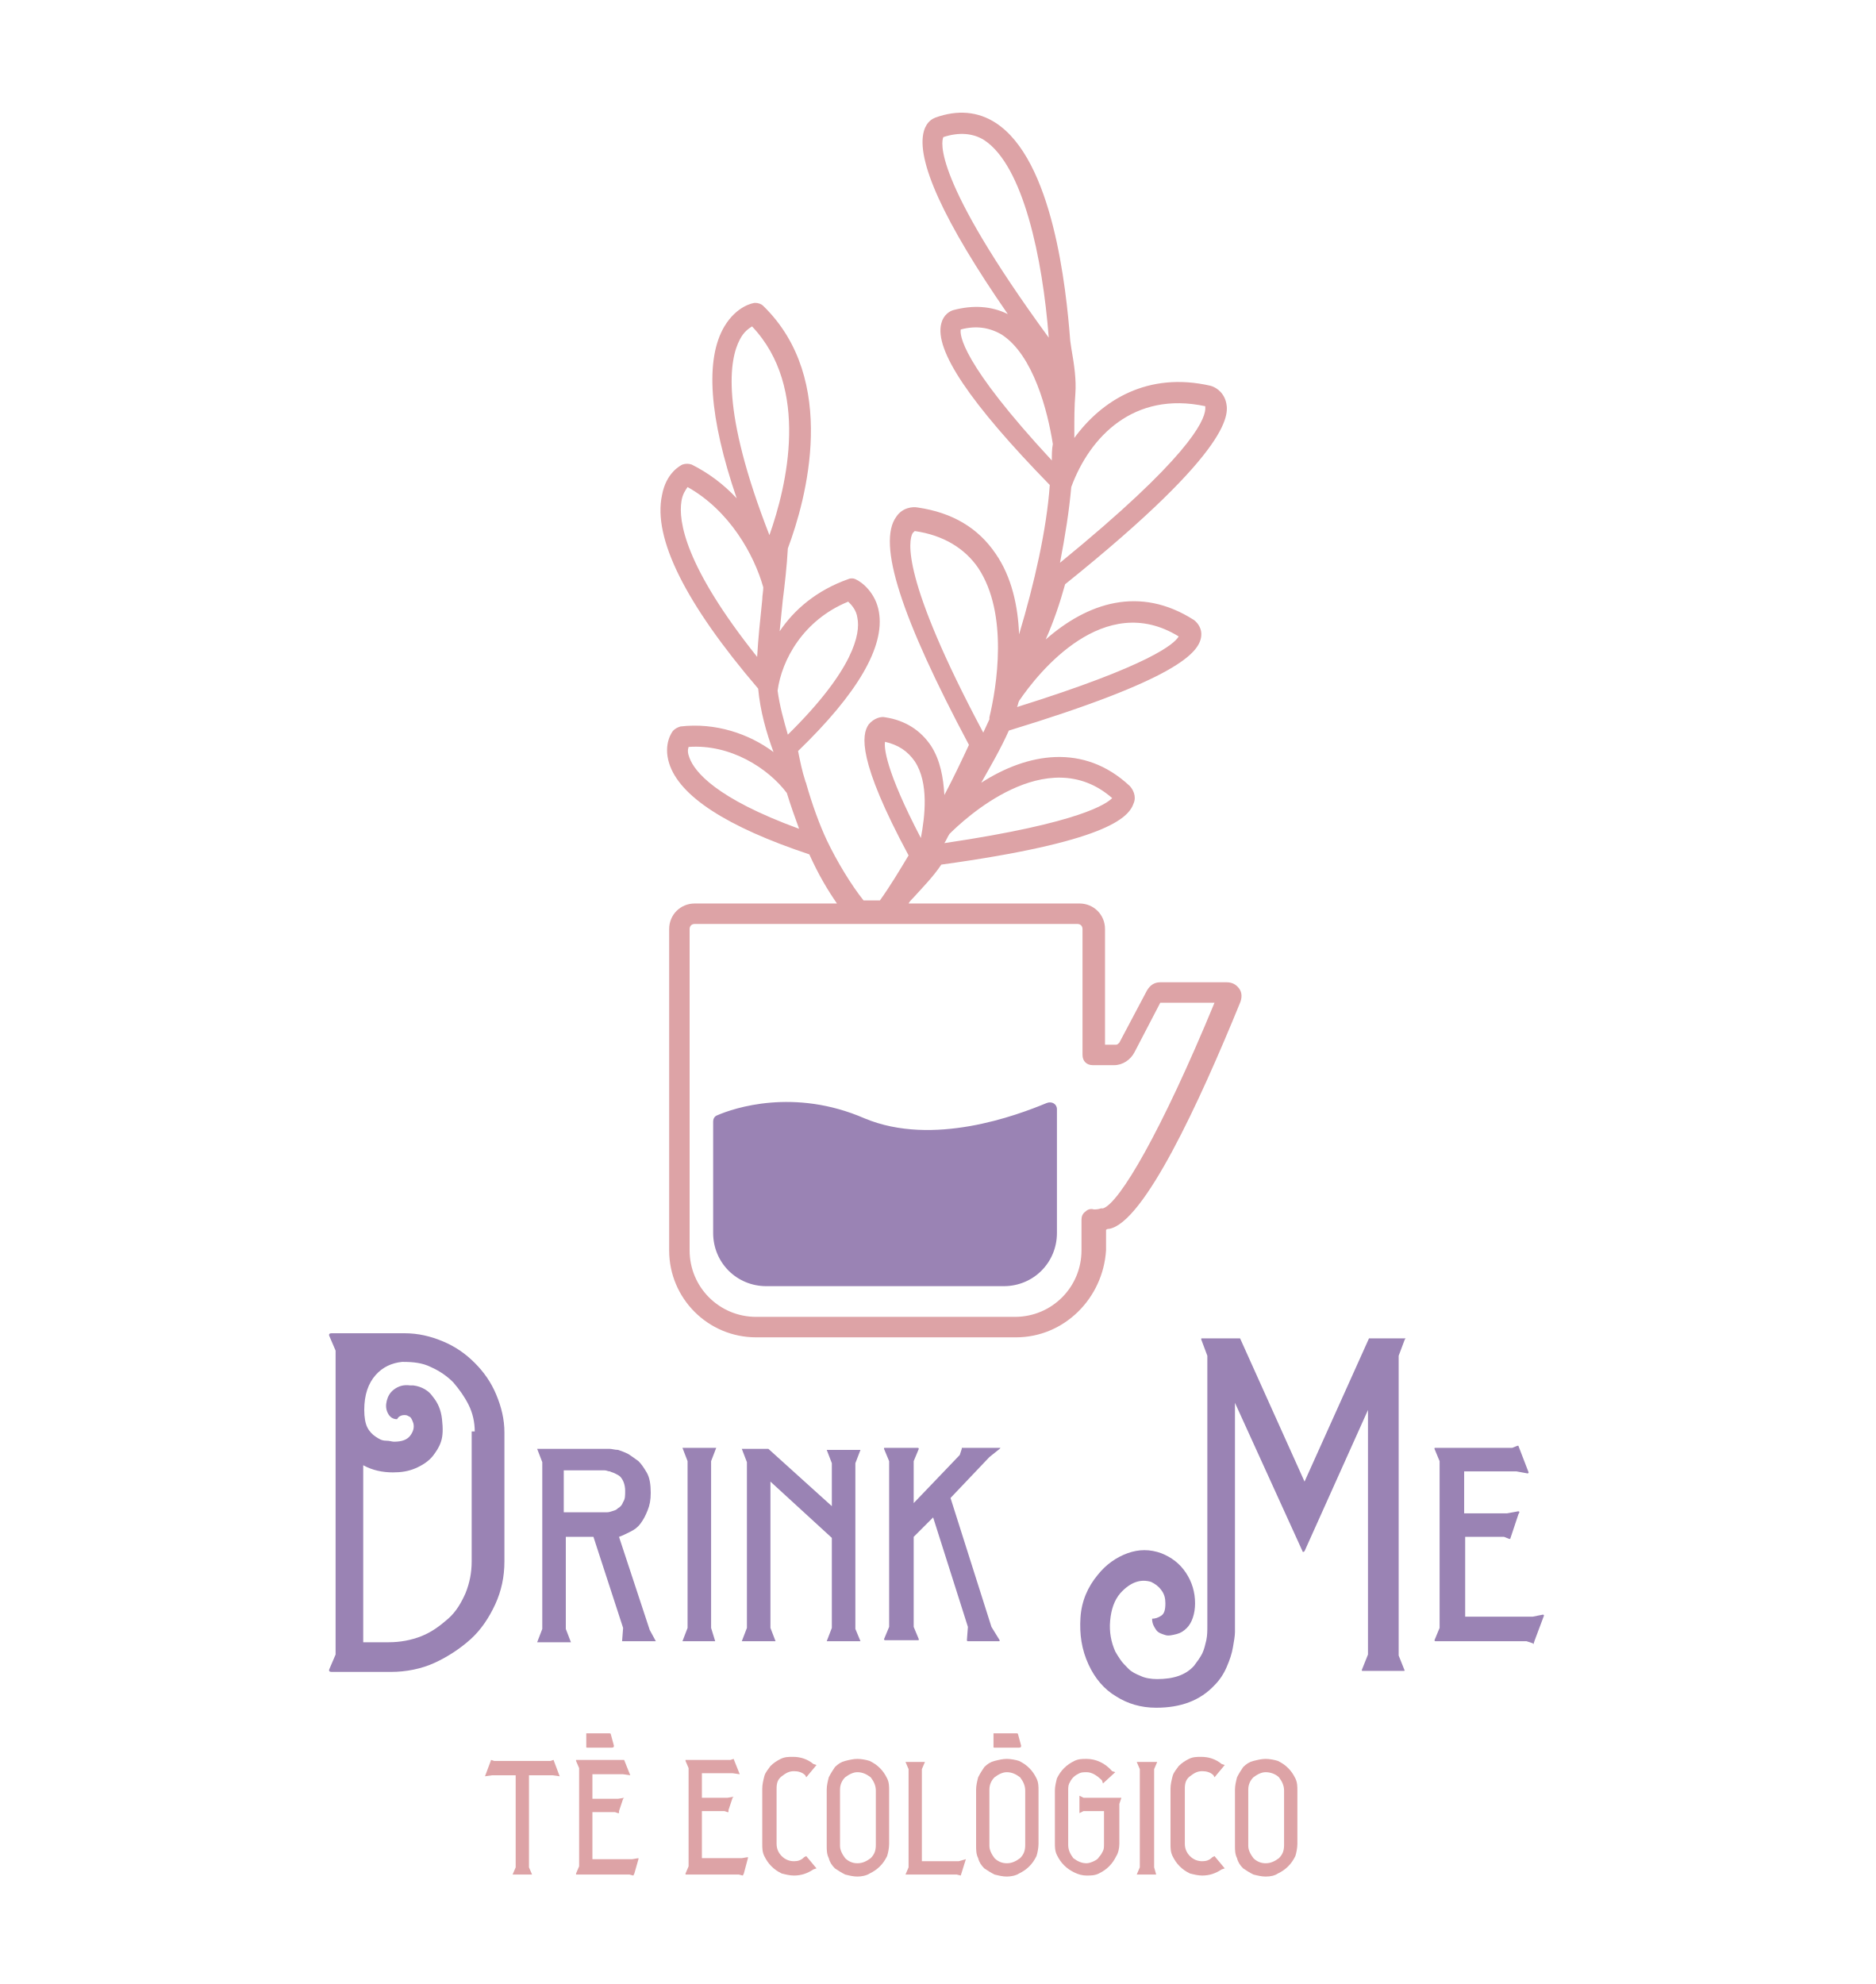
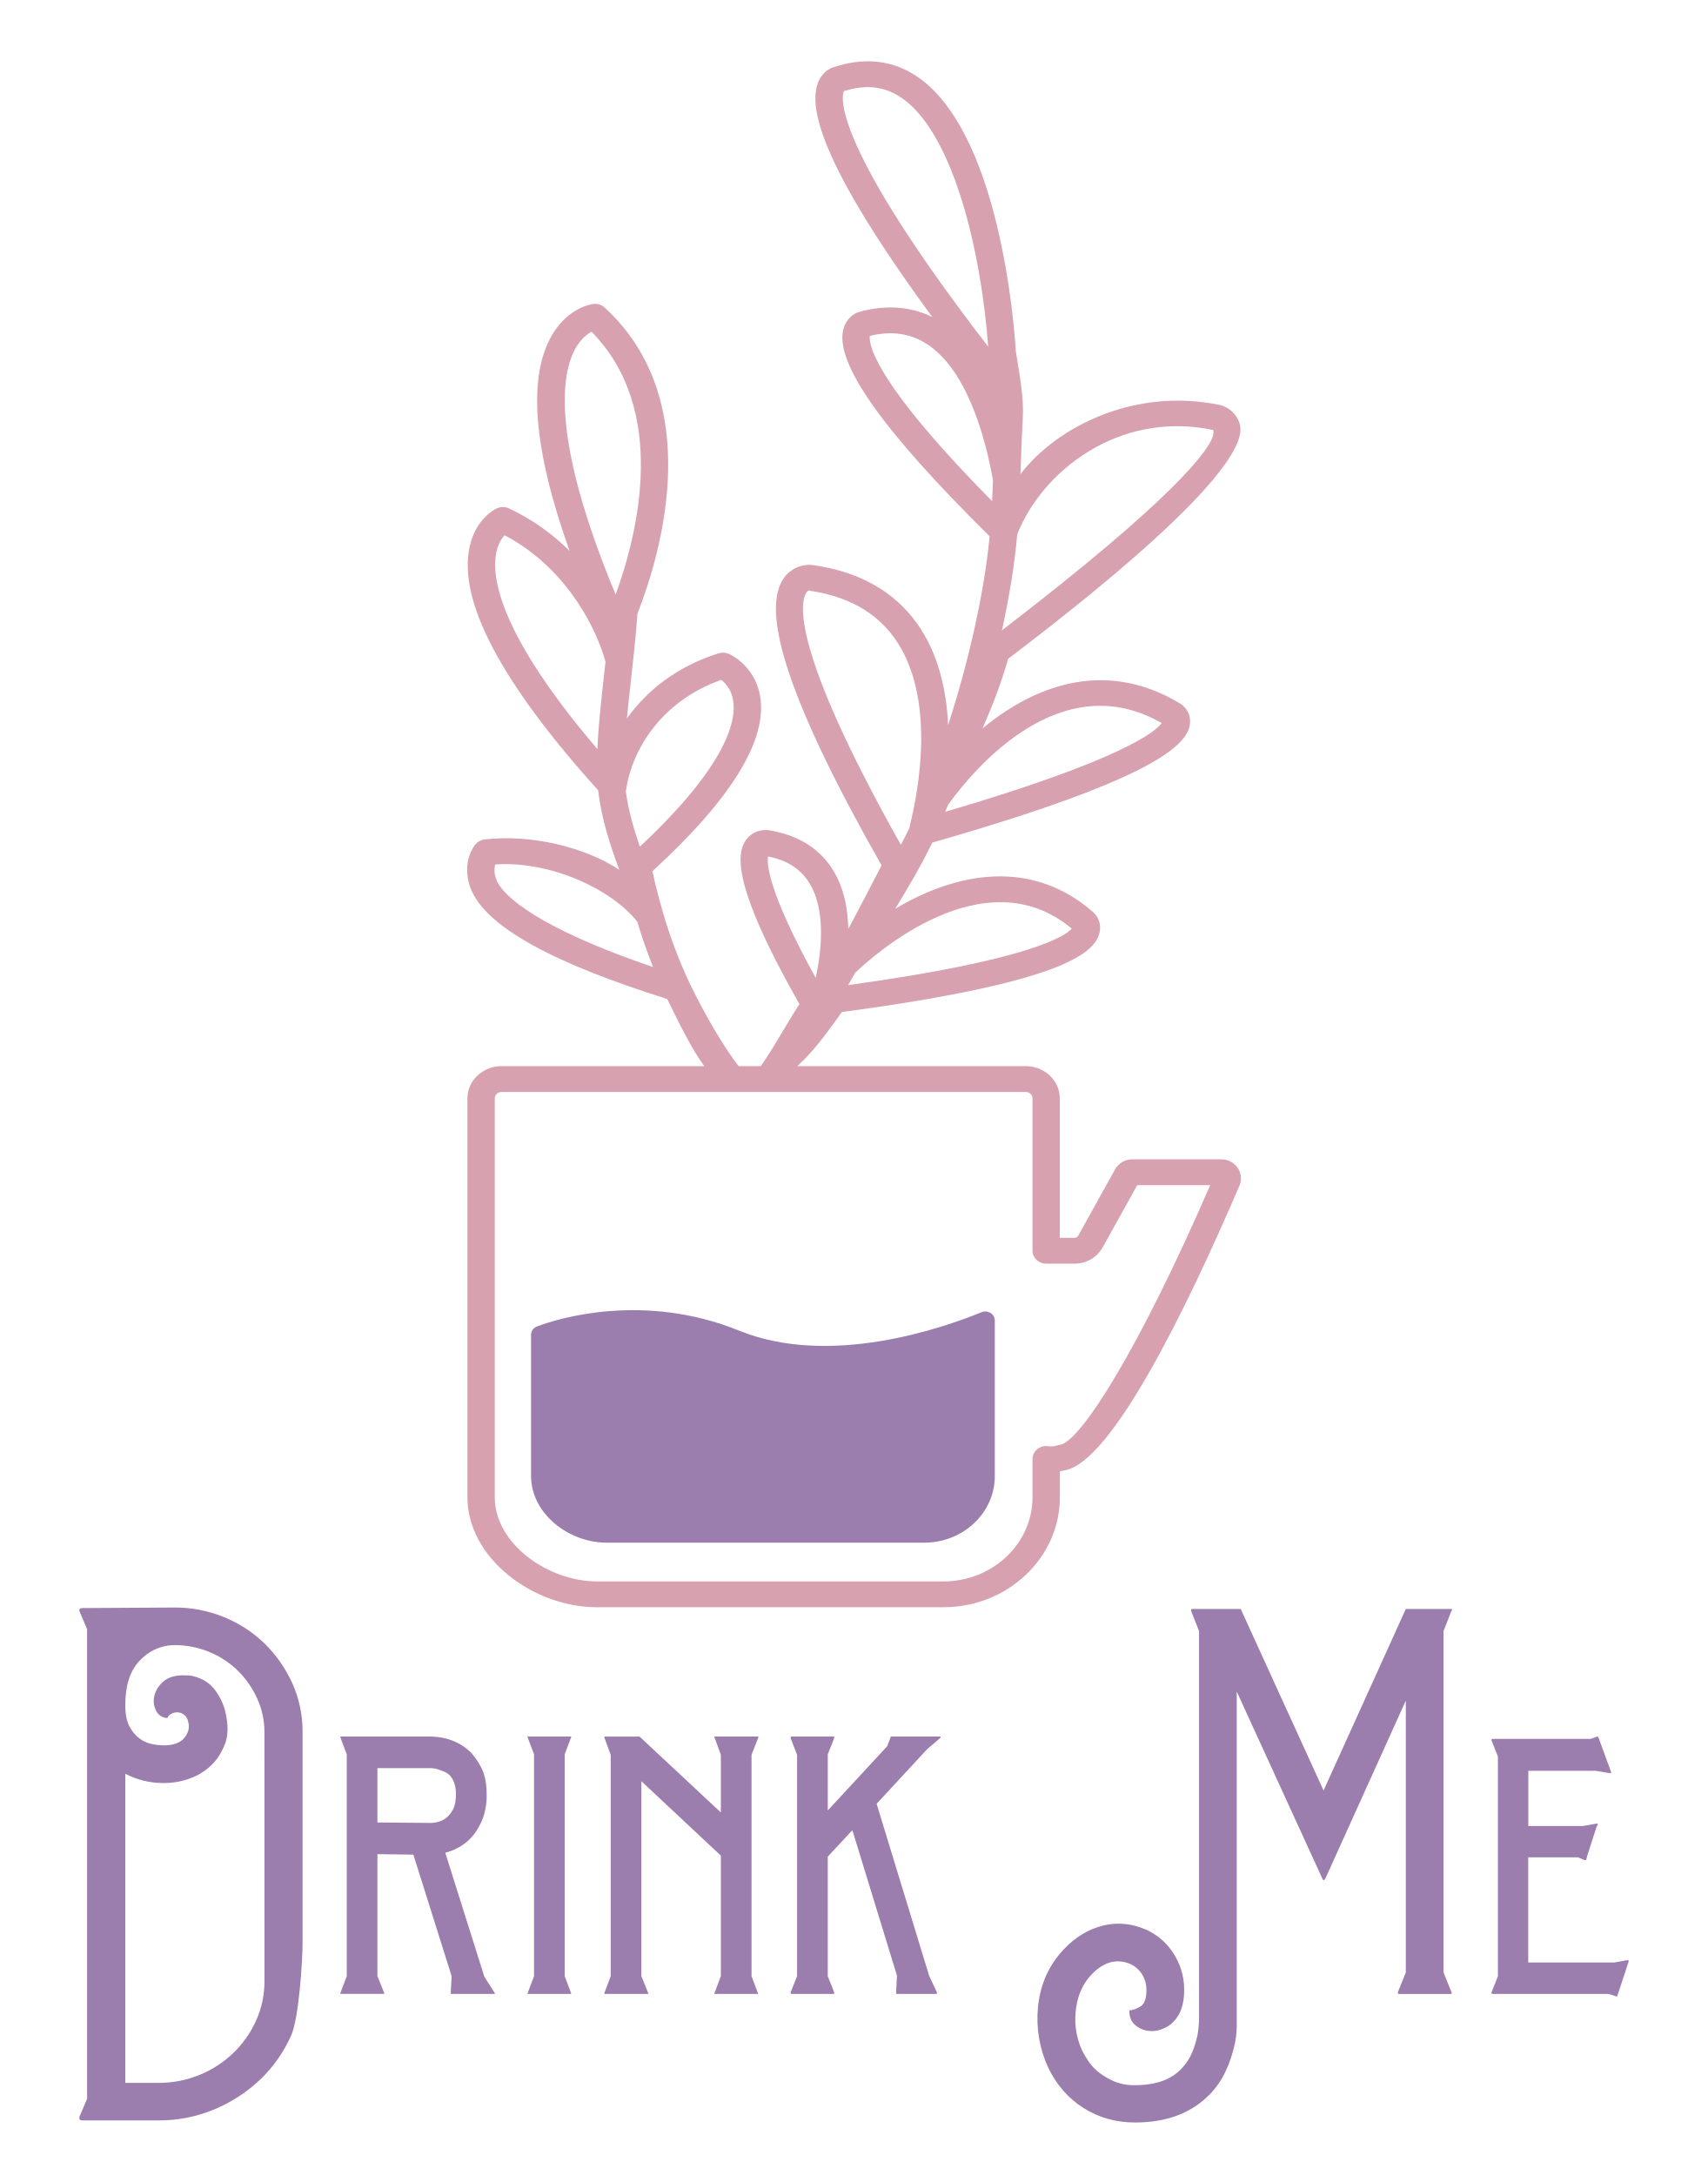
- <svg xmlns="http://www.w3.org/2000/svg" version="1.1" id="Capa_1" x="0px" y="0px" height="auto" width="100px" viewBox="0 0 183.3 193.9" style="enable-background:new 0 0 183.3 193.9;" xml:space="preserve">
-   <style type="text/css">
- 	.st0{fill:#DDA3A6;}
- 	.st1{fill:#9A83B4;}
- </style>
-   <g>
-     <g>
-       <g>
-         <path class="st0" d="M99.3,130.7H73.9c-4.7,0-8.5-3.8-8.5-8.5V90.8c0-1.4,1.1-2.5,2.5-2.5h13.9c-0.9-1.3-1.8-2.8-2.7-4.8     c-8.1-2.7-12.7-5.7-13.7-8.9c-0.6-1.9,0.3-3.1,0.4-3.2c0.2-0.2,0.4-0.3,0.7-0.4c3.4-0.4,6.7,0.7,9.1,2.5c-0.7-1.9-1.3-4-1.5-6.2     c-7.1-8.3-10.3-14.7-9.4-18.9c0.4-2.2,1.8-2.9,2-3c0.3-0.1,0.6-0.1,0.9,0c1.6,0.8,3.1,1.9,4.4,3.3c-2.7-7.9-3.1-13.6-1.2-16.8     c1.2-2,2.8-2.3,3-2.3c0.3,0,0.6,0.1,0.8,0.3c7.4,7.2,4.2,18.9,2.4,23.7c-0.1,1.8-0.3,3.5-0.5,5.1c-0.1,1-0.2,2-0.3,3     c1.4-2.1,3.6-4,6.7-5.1c0.2-0.1,0.5-0.1,0.7,0c0.7,0.3,2,1.4,2.3,3.2c0.6,3.4-2.1,8-7.9,13.6c0.2,1,0.4,2,0.7,2.9     c0,0.1,0.1,0.2,0.1,0.3c0.6,2.1,1.3,4,2,5.5c1,2.1,2.4,4.4,3.6,5.9h1.6c1-1.4,1.9-2.9,2.8-4.4c-5-9.3-4.6-11.8-3.9-12.8     c0.5-0.6,1.2-0.8,1.6-0.7c2,0.3,3.5,1.3,4.5,2.8c0.9,1.4,1.2,3.1,1.3,4.8c0.9-1.7,1.7-3.4,2.4-4.9c-6.6-12.4-9-19.7-7.1-22.3     c0.6-0.9,1.6-1,2.1-0.9c3.4,0.5,5.9,2,7.6,4.5c1.6,2.3,2.2,5.2,2.3,7.9c1.5-5,2.7-10.3,3-14.6C94.8,39.4,91.3,34.2,92,31.6     c0.2-0.8,0.8-1.2,1.2-1.3c1.9-0.5,3.7-0.4,5.3,0.4c-6.3-9.1-9-15.1-8.2-17.9c0.3-1,0.9-1.2,1.1-1.3c2.2-0.8,4.2-0.6,5.9,0.5     c5.6,3.6,6.9,16.1,7.3,21.3l0.1,0.7c0.3,1.7,0.5,3.1,0.4,4.5c-0.1,1.2-0.1,2.4-0.1,3.6c0,0.2,0,0.5,0,0.7     c2.7-3.7,7.2-6.5,13.3-5.1c0.4,0.1,1.2,0.5,1.5,1.5c0.3,1.1,1.1,4.4-15.7,17.9c-0.5,1.8-1.1,3.6-1.9,5.4     c4.1-3.6,9.2-5.3,14.5-1.9c0.4,0.3,0.8,0.9,0.7,1.6c-0.2,1.6-2.4,4.2-18.8,9.2c-0.8,1.8-1.8,3.5-2.7,5.1c4.5-2.9,10-3.9,14.5,0.3     c0.3,0.3,0.7,1,0.4,1.7c-0.5,1.5-2.9,3.8-18.8,6c-0.8,1.2-1.8,2.2-2.7,3.2c-0.2,0.2-0.4,0.4-0.5,0.6h16.7c1.4,0,2.5,1.1,2.5,2.5     v11.3h1.1c0.1,0,0.2-0.1,0.3-0.2l2.7-5.1c0.3-0.5,0.7-0.8,1.3-0.8h6.5c0.5,0,0.9,0.2,1.2,0.6c0.3,0.4,0.3,0.9,0.1,1.4     c-4,9.8-9.4,21.5-12.8,22.1c0,0,0,0,0,0c-0.1,0-0.2,0-0.3,0.1v2C107.8,126.9,104,130.7,99.3,130.7z M67.9,90.3     c-0.3,0-0.5,0.2-0.5,0.5v31.4c0,3.6,2.9,6.5,6.5,6.5h25.3c3.6,0,6.5-2.9,6.5-6.5v-3c0-0.3,0.1-0.6,0.4-0.8     c0.2-0.2,0.5-0.3,0.8-0.2c0.2,0,0.4,0,0.7-0.1c0.1,0,0.2,0,0.2,0c1.6-0.5,5.7-7.5,10.9-20.1h-5.3l-2.5,4.8     c-0.4,0.8-1.2,1.3-2,1.3h-2.1c-0.6,0-1-0.4-1-1V90.8c0-0.3-0.2-0.5-0.5-0.5H67.9z M119.6,98L119.6,98L119.6,98z M92.8,81.5     c-0.2,0.3-0.3,0.6-0.5,0.9c13.5-2,15.9-3.9,16.4-4.4C102.3,72.4,94.1,80.2,92.8,81.5z M86.5,72.5c-0.1,0.5,0,2.7,3.5,9.4     c0.4-2.1,0.8-5.4-0.6-7.5C88.7,73.4,87.8,72.8,86.5,72.5z M67.3,73c-0.1,0.3-0.1,0.6,0.1,1.1c0.5,1.3,2.5,3.9,10.7,6.9     c-0.4-1.1-0.8-2.2-1.2-3.5C75.1,75.1,71.4,72.7,67.3,73z M86.2,72.5C86.2,72.5,86.2,72.5,86.2,72.5     C86.2,72.5,86.2,72.5,86.2,72.5z M76,67.5c0.2,1.5,0.6,2.9,1,4.3c6.5-6.4,7.1-9.9,6.8-11.4c-0.1-0.8-0.6-1.3-0.9-1.6     C78.5,60.6,76.4,64.5,76,67.5z M89.4,51.9c0,0-0.1,0.1-0.2,0.2c-0.4,0.7-1.2,4.3,6.9,19.5c0.2-0.4,0.4-0.9,0.6-1.3     c0-0.1,0-0.1,0-0.2c0.7-2.9,1.9-10.1-1.1-14.6C94.3,53.6,92.2,52.3,89.4,51.9z M99.6,68.5c-0.1,0.2-0.1,0.4-0.2,0.6     c13.1-4.1,15.4-6.2,15.8-6.9C107.9,57.7,101.5,65.7,99.6,68.5z M67.2,47.6c-0.2,0.3-0.5,0.7-0.6,1.4c-0.3,1.9,0.3,6.3,7.4,15.2     c0.1-1.8,0.3-3.7,0.5-5.6c0-0.4,0.1-0.8,0.1-1.2C73.7,54.2,71.3,49.9,67.2,47.6z M104.7,47.6c-0.2,2.3-0.6,4.8-1.1,7.4     c12.5-10.2,14.1-13.8,14.2-15c0-0.2,0-0.3,0-0.3C110.8,38.2,106.5,42.7,104.7,47.6z M73.5,31.9c-0.3,0.2-0.8,0.5-1.2,1.3     c-1,1.9-1.9,6.8,2.9,19.1C76.9,47.5,79.2,37.9,73.5,31.9z M93.9,32.2c-0.1,0.5,0,3.2,8.9,12.8c0-0.5,0-1.1,0.1-1.6     c-0.5-3.2-1.9-8.7-5-10.7C96.7,32,95.4,31.8,93.9,32.2z M92.2,13.4c-0.2,0.4-1.1,4,10.3,19.6c-0.6-7.8-2.5-16.8-6.3-19.3     C95.1,13,93.7,12.9,92.2,13.4z M93.7,32.2C93.7,32.2,93.7,32.2,93.7,32.2C93.7,32.2,93.7,32.2,93.7,32.2z M92.1,13.4     C92.1,13.4,92.1,13.4,92.1,13.4C92.1,13.4,92.1,13.4,92.1,13.4z" />
-       </g>
-     </g>
-     <g>
-       <path class="st1" d="M84.5,109.3c-6.9-3-12.8-1-14.4-0.3c-0.3,0.1-0.4,0.4-0.4,0.6v10.9c0,2.9,2.3,5.2,5.2,5.2h23.2    c2.9,0,5.2-2.3,5.2-5.2v-12.1c0-0.5-0.5-0.8-1-0.6C99.4,109,91.2,112.1,84.5,109.3z" />
-     </g>
-     <g>
-       <path class="st1" d="M39.5,130.3c1.4,0,2.6,0.3,3.8,0.8c1.2,0.5,2.2,1.2,3.1,2.1c0.9,0.9,1.6,1.9,2.1,3.1c0.5,1.2,0.8,2.4,0.8,3.7    v12.6c0,1.5-0.3,2.9-0.9,4.2c-0.6,1.3-1.4,2.5-2.4,3.4s-2.2,1.7-3.5,2.3c-1.3,0.6-2.8,0.9-4.3,0.9h-5.8c-0.2,0-0.3-0.1-0.2-0.3    l0.6-1.4v-29.7l-0.6-1.4c-0.1-0.2,0-0.3,0.2-0.3L39.5,130.3z M46.4,139.9c0-0.9-0.2-1.8-0.6-2.6c-0.4-0.8-0.9-1.5-1.5-2.2    c-0.6-0.6-1.3-1.1-2.2-1.5c-0.8-0.4-1.7-0.5-2.7-0.5h-0.1c-1,0.1-1.9,0.5-2.6,1.3c-0.7,0.8-1.1,1.9-1.1,3.4c0,0.7,0.1,1.3,0.3,1.7    c0.2,0.4,0.5,0.7,0.8,0.9s0.6,0.4,1,0.4s0.6,0.1,0.8,0.1c0.8,0,1.3-0.2,1.6-0.6s0.4-0.8,0.3-1.2c-0.1-0.3-0.2-0.5-0.3-0.6    c-0.2-0.1-0.3-0.2-0.5-0.2s-0.3,0-0.5,0.1s-0.2,0.2-0.3,0.3c-0.4,0-0.7-0.2-0.9-0.6c-0.2-0.4-0.2-0.8-0.1-1.2    c0.1-0.4,0.3-0.8,0.7-1.1c0.4-0.3,0.9-0.5,1.6-0.4h0.3c0.8,0.1,1.5,0.5,1.9,1.1c0.5,0.6,0.8,1.3,0.9,2.2s0.1,1.6-0.1,2.2    c-0.2,0.6-0.5,1-0.8,1.4c-0.4,0.5-1,0.9-1.7,1.2c-0.7,0.3-1.4,0.4-2.2,0.4c-1,0-2-0.2-2.9-0.7v17.3h2.5c1.1,0,2.2-0.2,3.2-0.6    c1-0.4,1.8-1,2.6-1.7s1.3-1.6,1.7-2.5c0.4-1,0.6-2,0.6-3.1V139.9z" />
-       <path class="st1" d="M64.1,160.4h-3.3l0,0l0.1-1.3l-2.9-8.9l-2.7,0v9l0.5,1.3l0,0h-3.3c0,0,0,0,0,0l0.5-1.3v-16.3l-0.5-1.3l0,0    h6.7c0.1,0,0.2,0,0.4,0c0.2,0,0.5,0.1,0.8,0.1c0.3,0.1,0.6,0.2,1,0.4c0.3,0.2,0.6,0.4,1,0.7c0.3,0.3,0.5,0.6,0.8,1.1    c0.3,0.5,0.4,1.2,0.4,2c0,0.7-0.1,1.2-0.3,1.7c-0.2,0.5-0.4,0.9-0.7,1.3s-0.6,0.6-1,0.8c-0.4,0.2-0.8,0.4-1.1,0.5l3,9.1    L64.1,160.4L64.1,160.4z M55.2,147.8l4.1,0c0.1,0,0.2,0,0.5-0.1s0.4-0.1,0.6-0.3c0.2-0.1,0.4-0.3,0.5-0.6c0.2-0.3,0.2-0.6,0.2-1.1    c0-0.6-0.2-1.1-0.5-1.4c-0.1-0.1-0.3-0.2-0.5-0.3c-0.2-0.1-0.3-0.1-0.5-0.2c-0.2,0-0.3-0.1-0.5-0.1h0h-4V147.8z" />
-       <path class="st1" d="M69.9,160.4h-3.2c0,0,0,0,0,0l0.5-1.3v-16.3l-0.5-1.3v0h3.3v0l-0.5,1.3v16.3L69.9,160.4L69.9,160.4z" />
-       <path class="st1" d="M84.1,160.4C84.1,160.4,84.1,160.4,84.1,160.4l-3.3,0v0l0.5-1.3v-8.8l-6-5.5v14.3l0.5,1.3l0,0h-3.3    c0,0,0,0,0,0l0.5-1.3v-16.2l-0.5-1.3l0,0h2.6l6.2,5.6v-4.2l-0.5-1.3c0,0,0,0,0,0h3.3l0,0l-0.5,1.3v16.2L84.1,160.4z" />
-       <path class="st1" d="M97.7,160.3c0,0.1,0,0.1-0.1,0.1h-3c0,0-0.1,0-0.1-0.1l0.1-1.3l-3.4-10.7l-1.9,1.9v8.8l0.5,1.2    c0,0.1,0,0.1-0.1,0.1h-3.2c0,0-0.1,0-0.1-0.1l0.5-1.2v-16.2l-0.5-1.2c0-0.1,0-0.1,0.1-0.1h3.2c0,0,0.1,0,0.1,0.1l-0.5,1.2v4.1    l4.5-4.7l0.2-0.6c0,0,0-0.1,0-0.1h3.7c0.1,0,0.1,0,0,0.1l-1,0.8l-3.8,4l4,12.6L97.7,160.3z" />
-       <path class="st1" d="M137.2,163.3h-4c-0.1,0-0.1,0-0.1-0.1l0.6-1.5v-23.9l-6.2,13.8c-0.1,0.1-0.2,0.1-0.2,0l-6.6-14.5v21.6    c0,0.1,0,0.4,0,0.8c0,0.4-0.1,0.9-0.2,1.5c-0.1,0.6-0.3,1.2-0.6,1.9c-0.3,0.7-0.7,1.3-1.2,1.8c-1.4,1.5-3.3,2.2-5.7,2.2    c-1.5,0-2.8-0.4-3.9-1.1c-1.2-0.7-2.1-1.8-2.7-3.1c-0.7-1.5-0.9-3-0.8-4.6c0.1-1.6,0.7-3,1.7-4.2c0.8-1,1.8-1.7,2.9-2.1    c1.1-0.4,2.2-0.4,3.3,0c1,0.4,1.8,1,2.4,1.9c0.6,0.9,0.9,1.9,0.9,3c0,1-0.3,1.9-0.8,2.4c-0.3,0.3-0.6,0.5-1,0.6    c-0.4,0.1-0.8,0.2-1.1,0.1s-0.7-0.2-0.9-0.5s-0.4-0.6-0.4-1.1h0c0.3,0,0.6-0.1,0.9-0.3c0.3-0.2,0.4-0.6,0.4-1.2    c0-0.5-0.1-0.9-0.4-1.3c-0.3-0.4-0.6-0.6-1-0.8c-1-0.3-2,0-3,1.1c-0.6,0.7-0.9,1.6-1,2.7c-0.1,1.1,0.1,2.1,0.5,3    c0.1,0.2,0.3,0.5,0.5,0.8c0.2,0.3,0.5,0.6,0.8,0.9c0.3,0.3,0.7,0.5,1.2,0.7c0.4,0.2,1,0.3,1.6,0.3c1.6,0,2.8-0.4,3.6-1.3    c0.3-0.4,0.6-0.8,0.8-1.2c0.2-0.4,0.3-0.9,0.4-1.3c0.1-0.5,0.1-0.9,0.1-1.4v-0.1v-26.3l-0.6-1.6c0-0.1,0-0.1,0.1-0.1h3.7l6.3,14    l6.3-14h3.5c0.1,0,0.1,0,0,0.1l-0.6,1.6v29.3l0.6,1.5C137.3,163.2,137.3,163.3,137.2,163.3z" />
-       <path class="st1" d="M150,160.3l-0.1,0.3c0,0.1,0,0.1-0.1,0l-0.6-0.2h-8.9c0,0-0.1,0-0.1-0.1l0.5-1.2v-16.3l-0.5-1.2    c0-0.1,0-0.1,0.1-0.1h7.5l0.5-0.2c0,0,0,0,0.1,0l1,2.6c0,0,0,0.1-0.1,0.1l-1.1-0.2h-5.1v4.1h4.2l1.1-0.2c0,0,0.1,0,0.1,0.1    l-0.1,0.2l-0.7,2.1l-0.1,0.3c0,0-0.1,0-0.1,0l-0.5-0.2h-3.8v7.8h6.6l1-0.2c0,0,0.1,0,0.1,0.1L150,160.3z" />
-     </g>
-     <g>
-       <path class="st0" d="M52,183.2L52,183.2l-1.9,0c0,0,0,0,0,0l0.3-0.7v-9h-2.3l-0.7,0.1c0,0,0,0,0,0L48,172c0,0,0,0,0,0l0.3,0.1h5.5    l0.3-0.1c0,0,0,0,0,0l0.6,1.6l0,0l-0.7-0.1h-2.3v9L52,183.2z" />
-       <path class="st0" d="M62,183.1l-0.1,0.2c0,0,0,0,0,0l-0.4-0.1h-5.2c0,0,0,0,0-0.1l0.3-0.7v-9.6l-0.3-0.7c0,0,0-0.1,0-0.1h4.4    L61,172c0,0,0,0,0,0l0.6,1.5c0,0,0,0,0,0l-0.7-0.1h-3v2.4h2.5l0.6-0.1c0,0,0,0,0,0l-0.1,0.1l-0.4,1.2l0,0.2c0,0,0,0-0.1,0    l-0.3-0.1h-2.2v4.6h3.9l0.6-0.1c0,0,0,0,0,0.1L62,183.1z" />
-       <path class="st0" d="M72.7,183.1l-0.1,0.2c0,0,0,0,0,0l-0.4-0.1H67c0,0,0,0,0-0.1l0.3-0.7v-9.6l-0.3-0.7c0,0,0-0.1,0-0.1h4.4    l0.3-0.1c0,0,0,0,0,0l0.6,1.5c0,0,0,0,0,0l-0.7-0.1h-3v2.4h2.5l0.6-0.1c0,0,0,0,0,0l-0.1,0.1l-0.4,1.2l0,0.2c0,0,0,0-0.1,0    l-0.3-0.1h-2.2v4.6h3.9l0.6-0.1c0,0,0,0,0,0.1L72.7,183.1z" />
-       <path class="st0" d="M78.8,181.4l1,1.2c0,0,0,0,0,0l-0.3,0.1c-0.6,0.4-1.2,0.6-1.9,0.6c-0.4,0-0.8-0.1-1.2-0.2    c-0.4-0.2-0.7-0.4-1-0.7c-0.3-0.3-0.5-0.6-0.7-1c-0.2-0.4-0.2-0.8-0.2-1.2v-5.4c0-0.4,0.1-0.8,0.2-1.2s0.4-0.7,0.6-1    c0.3-0.3,0.6-0.5,1-0.7s0.8-0.2,1.2-0.2c0.7,0,1.4,0.2,2,0.7l0.3,0.1c0,0,0,0,0,0l-1,1.2c0,0,0,0,0,0l-0.1-0.2    c-0.3-0.3-0.7-0.4-1.1-0.4c-0.5,0-0.8,0.2-1.2,0.5s-0.5,0.7-0.5,1.2v5.4c0,0.5,0.2,0.9,0.5,1.2s0.7,0.5,1.2,0.5    c0.4,0,0.7-0.1,1-0.4L78.8,181.4L78.8,181.4z" />
-       <path class="st0" d="M83.8,183.4c-0.4,0-0.8-0.1-1.2-0.2c-0.4-0.2-0.7-0.4-1-0.6c-0.3-0.3-0.5-0.6-0.6-1c-0.2-0.4-0.2-0.8-0.2-1.2    v-5.5c0-0.4,0.1-0.8,0.2-1.2c0.2-0.4,0.4-0.7,0.6-1c0.3-0.3,0.6-0.5,1-0.6s0.8-0.2,1.2-0.2c0.4,0,0.9,0.1,1.2,0.2    c0.4,0.2,0.7,0.4,1,0.7c0.3,0.3,0.5,0.6,0.7,1c0.2,0.4,0.2,0.8,0.2,1.2v5.2c0,0.4-0.1,0.9-0.2,1.2c-0.2,0.4-0.4,0.7-0.7,1    c-0.3,0.3-0.6,0.5-1,0.7C84.7,183.3,84.2,183.4,83.8,183.4z M83.8,173.2c-0.4,0-0.8,0.2-1.2,0.5c-0.3,0.3-0.5,0.7-0.5,1.2v5.5    c0,0.4,0.2,0.8,0.5,1.2c0.3,0.3,0.7,0.5,1.2,0.5c0.5,0,0.9-0.2,1.3-0.5c0.4-0.4,0.5-0.8,0.5-1.3V175c0-0.5-0.2-0.9-0.5-1.3    C84.7,173.4,84.3,173.2,83.8,173.2z" />
-       <path class="st0" d="M94.4,181.7l-0.5,1.6h0l-0.4-0.1h-5c0,0,0,0,0,0l0.3-0.7v-9.6l-0.3-0.7c0,0,0,0,0,0h1.9l0,0l-0.3,0.7v9h3.6    L94.4,181.7C94.4,181.7,94.4,181.7,94.4,181.7z" />
-       <path class="st0" d="M98.4,183.4c-0.4,0-0.8-0.1-1.2-0.2c-0.4-0.2-0.7-0.4-1-0.6c-0.3-0.3-0.5-0.6-0.6-1c-0.2-0.4-0.2-0.8-0.2-1.2    v-5.5c0-0.4,0.1-0.8,0.2-1.2c0.2-0.4,0.4-0.7,0.6-1c0.3-0.3,0.6-0.5,1-0.6s0.8-0.2,1.2-0.2c0.4,0,0.9,0.1,1.2,0.2    c0.4,0.2,0.7,0.4,1,0.7c0.3,0.3,0.5,0.6,0.7,1c0.2,0.4,0.2,0.8,0.2,1.2v5.2c0,0.4-0.1,0.9-0.2,1.2c-0.2,0.4-0.4,0.7-0.7,1    c-0.3,0.3-0.6,0.5-1,0.7C99.3,183.3,98.8,183.4,98.4,183.4z M98.4,173.2c-0.4,0-0.8,0.2-1.2,0.5c-0.3,0.3-0.5,0.7-0.5,1.2v5.5    c0,0.4,0.2,0.8,0.5,1.2c0.3,0.3,0.7,0.5,1.2,0.5c0.5,0,0.9-0.2,1.3-0.5c0.4-0.4,0.5-0.8,0.5-1.3V175c0-0.5-0.2-0.9-0.5-1.3    C99.3,173.4,98.9,173.2,98.4,173.2z" />
-       <path class="st0" d="M109.6,175.7l-0.2,0.6v3.9c0,0.4-0.1,0.9-0.3,1.2c-0.2,0.4-0.4,0.7-0.7,1c-0.3,0.3-0.6,0.5-1,0.7    c-0.4,0.2-0.8,0.2-1.2,0.2c-0.4,0-0.8-0.1-1.2-0.3c-0.4-0.2-0.7-0.4-1-0.7c-0.3-0.3-0.5-0.6-0.7-1c-0.2-0.4-0.2-0.8-0.2-1.2V175    c0-0.4,0.1-0.8,0.2-1.2c0.2-0.4,0.4-0.7,0.7-1c0.3-0.3,0.6-0.5,1-0.7c0.4-0.2,0.8-0.2,1.2-0.2c0.9,0,1.8,0.4,2.5,1.2l0.3,0.1    c0,0,0,0,0,0l-1.2,1.1l0,0l-0.1-0.3c-0.5-0.5-1-0.8-1.5-0.8c-0.2,0-0.5,0-0.7,0.1c-0.2,0.1-0.4,0.2-0.6,0.4s-0.3,0.4-0.4,0.6    c-0.1,0.2-0.1,0.5-0.1,0.7v5.3c0,0.5,0.2,0.9,0.5,1.3c0.4,0.3,0.8,0.5,1.3,0.5c0.2,0,0.5-0.1,0.7-0.2c0.2-0.1,0.4-0.2,0.5-0.4    c0.2-0.2,0.3-0.4,0.4-0.6c0.1-0.2,0.1-0.4,0.1-0.7V177h-2l-0.4,0.2c0,0,0,0,0,0v-1.7c0,0,0,0,0,0l0.4,0.2L109.6,175.7L109.6,175.7    z" />
-       <path class="st0" d="M113,183.2h-1.9c0,0,0,0,0,0l0.3-0.7v-9.6l-0.3-0.7v0h2v0l-0.3,0.7v9.6L113,183.2L113,183.2z" />
-       <path class="st0" d="M118.7,181.4l1,1.2c0,0,0,0,0,0l-0.3,0.1c-0.6,0.4-1.2,0.6-1.9,0.6c-0.4,0-0.8-0.1-1.2-0.2    c-0.4-0.2-0.7-0.4-1-0.7c-0.3-0.3-0.5-0.6-0.7-1c-0.2-0.4-0.2-0.8-0.2-1.2v-5.4c0-0.4,0.1-0.8,0.2-1.2s0.4-0.7,0.6-1    c0.3-0.3,0.6-0.5,1-0.7s0.8-0.2,1.2-0.2c0.7,0,1.4,0.2,2,0.7l0.3,0.1c0,0,0,0,0,0l-1,1.2c0,0,0,0,0,0l-0.1-0.2    c-0.3-0.3-0.7-0.4-1.1-0.4c-0.5,0-0.8,0.2-1.2,0.5s-0.5,0.7-0.5,1.2v5.4c0,0.5,0.2,0.9,0.5,1.2s0.7,0.5,1.2,0.5    c0.4,0,0.7-0.1,1-0.4L118.7,181.4L118.7,181.4z" />
-       <path class="st0" d="M123.7,183.4c-0.4,0-0.8-0.1-1.2-0.2c-0.4-0.2-0.7-0.4-1-0.6c-0.3-0.3-0.5-0.6-0.6-1    c-0.2-0.4-0.2-0.8-0.2-1.2v-5.5c0-0.4,0.1-0.8,0.2-1.2c0.2-0.4,0.4-0.7,0.6-1c0.3-0.3,0.6-0.5,1-0.6s0.8-0.2,1.2-0.2    c0.4,0,0.9,0.1,1.2,0.2c0.4,0.2,0.7,0.4,1,0.7c0.3,0.3,0.5,0.6,0.7,1c0.2,0.4,0.2,0.8,0.2,1.2v5.2c0,0.4-0.1,0.9-0.2,1.2    c-0.2,0.4-0.4,0.7-0.7,1c-0.3,0.3-0.6,0.5-1,0.7C124.6,183.3,124.2,183.4,123.7,183.4z M123.7,173.2c-0.4,0-0.8,0.2-1.2,0.5    c-0.3,0.3-0.5,0.7-0.5,1.2v5.5c0,0.4,0.2,0.8,0.5,1.2c0.3,0.3,0.7,0.5,1.2,0.5c0.5,0,0.9-0.2,1.3-0.5c0.4-0.4,0.5-0.8,0.5-1.3V175    c0-0.5-0.2-0.9-0.5-1.3C124.7,173.4,124.2,173.2,123.7,173.2z" />
-     </g>
-     <path class="st0" d="M57.4,170.8c-0.1,0-0.1,0-0.1-0.1l0-1.2c0,0,0-0.1,0-0.1c0,0,0,0,0.1,0l2.1,0c0.1,0,0.2,0,0.2,0.1l0.3,1.1   c0,0.1,0,0.2-0.2,0.2L57.4,170.8z" />
-     <path class="st0" d="M97.2,170.8c-0.1,0-0.1,0-0.1-0.1l0-1.2c0,0,0-0.1,0-0.1c0,0,0,0,0.1,0l2.1,0c0.1,0,0.2,0,0.2,0.1l0.3,1.1   c0,0.1,0,0.2-0.2,0.2L97.2,170.8z" />
-   </g>
+ <svg xmlns="http://www.w3.org/2000/svg" width="80" height="auto" viewBox="0 0 1403.78 1788.43">
+   <path d="M775.61,1321.58H490.9c-52.81,0-106.6-40.56-106.6-90.41v-328c0-14.63,12.6-26.53,28.09-26.53H579.05c-9.94-13.34-20.46-34.71-30.47-55.21-91.05-28.59-151.49-59.22-162.41-93.16-6.38-19.8,3.58-32.58,4.73-34a11.44,11.44,0,0,1,7.44-4c38.6-4.6,83.57,6.69,110.83,25-7.34-20-14.72-42-17.36-65.4C412,561.34,376.41,494,386.12,449.61c5-23,20.65-30.79,22.41-31.61a11.84,11.84,0,0,1,9.85,0,177.33,177.33,0,0,1,49.9,35c-30.08-84.27-34.74-144.2-13.79-178.52,13-21.33,31.2-24.27,33.23-24.53a11.57,11.57,0,0,1,9.37,2.9c83.07,76.2,47.12,200.3,27,251.74-1.32,18.88-3.33,36.84-5.28,54.22-1.22,10.9-2.41,21.59-3.37,32,15.91-22.37,40.38-42.58,75.37-53.63a11.92,11.92,0,0,1,8.18.38c7.91,3.37,22.24,14.39,25.87,34.36,6.54,36.07-23.21,84.66-88.45,144.45q3.54,16.11,7.7,30.54c.36,1.2.71,2.4,1,3.59a401.47,401.47,0,0,0,22.25,58.77c11,22.62,27.35,51.56,40,67.38h18.08c10.9-15.18,21.59-35.42,31.85-51C601.13,726.83,605.49,701,613.79,690.11a19.54,19.54,0,0,1,18.43-7.4c22.64,3.65,39.84,13.8,51,30.15,10.11,14.84,13.86,33,14.25,51,9.56-17.88,19.16-36.45,27.33-52.27C650.12,580,624,502.52,644.89,474.69a25.52,25.52,0,0,1,23.35-10.06c37.69,5.25,66.51,21.32,85.51,47.74,17.71,24.62,24.46,55,25.76,83.93,17.26-53.49,29.81-109.6,34.14-155.35-88.83-87.66-128.11-143.58-120.07-170.9,2.43-8.24,8.52-12.51,13.41-13.75,21.72-5.83,41.76-4.36,59.54,4.41C695.79,164.35,662.39,99,672,69.54c3.33-10.2,10.38-13.22,12.46-13.92,24.41-8.48,46.94-6.66,66.79,5.55,62.7,38.58,80.39,173,84,228.23l1.17,7c3,18.42,5.35,33,4.46,48-.76,12.85-1.18,25.45-1.61,38.07-.08,2.44-.17,4.9-.25,7.36,30.21-39.36,94.34-71.35,163.75-56.84a22.18,22.18,0,0,1,16.61,16.11c3,11.59-2.11,49.55-190.53,192.62-5.41,19.35-12.85,38.43-21,57.21,45.87-38,103.88-56,162.47-20.39a17.06,17.06,0,0,1,8,16.93c-2.26,16.47-26.77,44.42-211.78,97.35C757.12,712,746.66,730,736,747.29c51-30.42,112.35-41.4,162.71,2.68a17.25,17.25,0,0,1,4.85,18.55c-5.2,15.93-32.86,39.81-211.39,63.63-8.78,12.36-20.32,28.43-30.62,38.58l-6,5.91H843.27c15.49,0,28.09,11.9,28.09,26.53v114.66h12.28a3.71,3.71,0,0,0,3.05-2.1l30.13-54.23A16.14,16.14,0,0,1,931,953.28h73.15A16.26,16.26,0,0,1,1017.4,960a15.25,15.25,0,0,1,1.62,15c-44.45,103.46-105.53,228-144,234.06a2.38,2.38,0,0,1-.37.06c-1.09.29-2.17.52-3.24.73v21.32C871.36,1281,828.41,1321.58,775.61,1321.58ZM412.39,897.87a5.47,5.47,0,0,0-5.61,5.3v328c0,38.15,43.71,69.19,84.12,69.19H775.61c40.4,0,73.28-31,73.28-69.19v-31.51a10.38,10.38,0,0,1,4-8.1,11.5,11.5,0,0,1,9.1-2.37,17,17,0,0,0,7.74-.83,11.54,11.54,0,0,1,2.72-.5c17.62-5.53,64.46-79.41,122.55-213.35H935l-28.37,51.07a26.27,26.27,0,0,1-23,13.47H860.12c-6.2,0-11.23-4.74-11.23-10.61V903.17a5.47,5.47,0,0,0-5.62-5.3Zm591.76,76.64h0ZM703.06,799.94c-1.94,3.47-3.86,6.84-5.73,10.07,152.24-20.91,179.25-41.11,183.85-46.43C809.28,703.45,717.91,785.69,703.06,799.94ZM631.5,704.2c-1.07,5.75-.45,28.14,39.18,99.94,4.84-22.6,8.72-57.63-6.38-79.8C657.11,713.79,646.36,707.18,631.5,704.2Zm-224.36,6.62a20,20,0,0,0,.8,12.07c5.06,14.24,36.43,40.8,129,72.29C532.39,783.74,528,771.36,524,758,503.62,731.83,453.42,707.65,407.14,710.82Zm221.19-7.2.12,0ZM514.54,650.75c2.09,15.63,6.55,31,11.53,45.46,73-68.33,79.52-104.79,76.62-120.72A26.49,26.49,0,0,0,593,559C541.67,577.26,518.72,619.16,514.54,650.75ZM664.83,485.61a3.92,3.92,0,0,0-1.91,1.8c-4.91,7.69-13.4,45.13,77.77,207.26q3.63-6.9,7.07-14a9.91,9.91,0,0,1,.28-1.76c7.61-30.52,21.59-106.69-12.88-154.62C719.83,503,696.17,490,664.83,485.61ZM779.52,661.7q-1.2,2.94-2.41,5.84c146.7-43.08,173.21-66.25,178-73C872,546.9,800.72,632.28,779.52,661.7ZM414.81,440.13c-2.45,2.71-5.5,7.4-6.92,15-3.76,20,2.9,66.66,83.3,160.85.74-18.93,3-38.81,5.26-59.38q.71-6.24,1.39-12.56C488.29,510.16,461.22,464.24,414.81,440.13Zm421.54-.78c-2.08,24-6.43,50.95-12.56,78.94C964.27,410.58,996.45,368.54,997.64,356.52c.2-2-.17-2.86-.28-3C919.27,337.25,856.28,388.28,836.35,439.35Zm-350-166.6c-3.55,1.92-8.61,5.78-13,13.38-11.33,19.74-21.59,72.08,32.82,202.75C524.46,438.67,549.78,337,486.3,272.75Zm228.83,3.46c-.89,4.81-.25,33.92,100.52,135.84.28-5.76.51-11.47.72-17.14-6-33.74-21.2-92.25-56.16-113.17C747.05,273.87,732.29,272.05,715.13,276.21ZM693.78,75c-2.17,4.63-9.45,43.79,118.71,210.06C806.2,202,782.09,105.47,739,79,725.65,70.75,710.85,69.46,693.78,75ZM713.21,276.7l-.22.06ZM692.33,75.51l-.27.09Z" fill="#d8a1af" />
+   <path d="M607.75,1094.17c-77.82-31.61-148.43-10.36-166.37-3.38a7.3,7.3,0,0,0-4.76,6.82v116.11c0,30.25,30.16,54.76,62.19,54.76H759.9c32,0,58-24.51,58-54.76V1085.79c0-5.34-5.76-8.92-10.95-6.79C775.51,1091.89,682.44,1124.5,607.75,1094.17Z" fill="#9b7dae" />
+   <path d="M143.34,1321.8a106.38,106.38,0,0,1,41.08,8,103.34,103.34,0,0,1,33.47,22,106.87,106.87,0,0,1,22.57,32.6,96,96,0,0,1,8.31,39.64v173c0,15.64-3.09,62.46-9.27,76.37a113.41,113.41,0,0,1-25.4,36.36,124,124,0,0,1-37.76,24.64,117.74,117.74,0,0,1-46.31,9.14H67.81q-3.32,0-2.37-3.29l6.18-14.54V1339.63l-6.18-14.54q-.94-2.82,2.37-2.82Zm74.08,102.48a66,66,0,0,0-5.94-27.59,75.94,75.94,0,0,0-15.9-22.92,73.07,73.07,0,0,0-23.51-15.43,74.17,74.17,0,0,0-28.73-5.62h-1.43q-16.17.93-27.55,13.28T103,1402.1q0,11.18,3.56,17.7a28.61,28.61,0,0,0,8.55,10,25.63,25.63,0,0,0,10.45,4.43,55,55,0,0,0,8.78.93q12.36,0,17.34-6.32t3.09-12.89a9.89,9.89,0,0,0-3.56-6.09,9.31,9.31,0,0,0-5.46-1.87,10.08,10.08,0,0,0-5.23,1.41,5.55,5.55,0,0,0-2.85,3.28,10.69,10.69,0,0,1-9.5-6.33A17.65,17.65,0,0,1,127,1394a22.35,22.35,0,0,1,7.84-11.72q6.17-5.14,17.57-4.68h2.84q13.31,1.88,20.9,11.24a49.14,49.14,0,0,1,10,23q2.38,13.59-1.42,22.79T176.1,1449a48.17,48.17,0,0,1-18,12.61,61.6,61.6,0,0,1-23.75,4.51,67.22,67.22,0,0,1-31.34-7.61v254.18H130a88.25,88.25,0,0,0,34-6.55,87.31,87.31,0,0,0,27.78-18,86.37,86.37,0,0,0,18.77-26.66,78,78,0,0,0,6.88-32.51Z" fill="#9b7dae" />
+   <path d="M406.59,1639.55H370.94l-.38-.39.76-14.22L339.86,1525l-29.56-.4v100.3l5.73,14.22-.38.39H280.12c-.26,0-.38-.13-.38-.39l5.34-14.22V1442.51l-5.34-14.21.38-.4h73c.76,0,2.35.07,4.78.19a50.67,50.67,0,0,1,8.6,1.39,46.05,46.05,0,0,1,10.31,4,44.62,44.62,0,0,1,10.32,7.5,56.36,56.36,0,0,1,8.6,12.64q4.38,8.28,4.39,22.11a54.1,54.1,0,0,1-3.06,19.15,50.5,50.5,0,0,1-7.83,14,39.38,39.38,0,0,1-10.89,9.47,48.55,48.55,0,0,1-12.23,5.14l32.1,101.88,8.79,13.82Zm-96.29-141,44.59.4a25.62,25.62,0,0,0,5-.8,18.27,18.27,0,0,0,6.72-3.18,20.74,20.74,0,0,0,5.76-7q2.52-4.59,2.51-12.56,0-10.35-5.38-15.93a16.3,16.3,0,0,0-5-3c-1.79-.67-3.46-1.27-5-1.8a20,20,0,0,0-5.77-.8H310.3Z" fill="#9b7dae" />
+   <path d="M469.26,1639.55H434.1a.34.34,0,0,1-.38-.39l5.35-14.22V1442.51l-5.35-14.21v-.4h35.92v.4l-5.35,14.21v182.43l5.35,14.22Z" fill="#9b7dae" />
+   <path d="M623.24,1639.16c.26,0,.26.14,0,.39H587.33v-.39l5.34-14.22v-99.11l-65.34-61.2v160.31l5.73,14.22-.38.39H497.15a.34.34,0,0,1-.39-.39l5.35-14.22v-182l-5.35-14.6.39-.4h28.66l66.86,62.39V1442.9l-5.34-14.6c-.27,0-.27-.13,0-.4h35.91l.38.4-5.73,14.6v182Z" fill="#9b7dae" />
+   <path d="M770.36,1638.37c0,.79-.27,1.18-.78,1.18H737.49c-.51,0-.76-.25-.76-.79l.76-14.21L700.81,1504.9l-20.25,21.72v98.32l5.34,13.43c0,.79-.25,1.18-.76,1.18H650.75c-.51,0-.76-.39-.76-1.18l5.34-13.43v-182L650,1429.08c0-.78.25-1.18.76-1.18h34.39c.51,0,.76.4.76,1.18l-5.34,13.43v46.2l48.9-52.91,2.68-7.11c0-.52.13-.79.38-.79h40.12c1,0,1.15.4.38,1.18L762,1438.56l-41.27,44.62,43.17,141.37Z" fill="#9b7dae" />
+   <path d="M1192.94,1639.58H1150.2c-.64,0-.94-.47-.94-1.4l6.57-16.27V1398.34l-66.22,146.46q-1.41,2.33-2.35,0l-70.45-153.89v276a73.23,73.23,0,0,1-2.12,16,105.52,105.52,0,0,1-6.81,19.77A68.39,68.39,0,0,1,994.74,1722q-22.54,23.25-61.53,23.25-23.49,0-42.28-11.86t-29.11-33.24a95.7,95.7,0,0,1-8.45-49.29q2.34-25.56,17.84-44.16,13.62-16.27,31.23-22.09a53.23,53.23,0,0,1,35,.23,51.41,51.41,0,0,1,26.3,19.76,54.48,54.48,0,0,1,9.86,31.85q0,16.74-8.46,25.57a24.1,24.1,0,0,1-10.56,6.74,23,23,0,0,1-12,.94,20.22,20.22,0,0,1-9.86-5.12q-4.23-3.94-4.23-11.39H928a21.57,21.57,0,0,0,9.86-3.49q4.7-3,4.7-13.25a23.75,23.75,0,0,0-4.23-14,21.8,21.8,0,0,0-11.27-8.37q-16.9-5.58-31.94,12.09-9.39,11.63-10.79,28.59A61.17,61.17,0,0,0,890,1686.7a82.28,82.28,0,0,0,5.16,8.59,39.19,39.19,0,0,0,8.7,9.07,56.54,56.54,0,0,0,12.44,7.21,42.85,42.85,0,0,0,16.91,3q25.83,0,38.51-13.95a42.39,42.39,0,0,0,8.46-13,84.23,84.23,0,0,0,4.23-13.49,78.06,78.06,0,0,0,1.4-14.41V1341.16l-6.58-16.74c0-.93.32-1.4.95-1.4h39.91l68.11,149.25L1155.83,1323h37.11c1.25,0,1.4.47.46,1.4l-6.57,16.74v280.75l6.57,16.27C1193.72,1639.11,1193.56,1639.58,1192.94,1639.58Z" fill="#9b7dae" />
+   <path d="M1330.77,1638l-1.14,3.13q0,1.17-.75.39l-6.44-2H1227q-.75,0-.75-1.17l5.3-13.3V1444.33l-5.3-13.3c0-.79.25-1.18.75-1.18h80.65l5.67-1.95a1.1,1.1,0,0,1,.76.39l10.6,29c0,.53-.26.78-.75.78l-12.12-2h-55.28v45.39h45l11.36-2a.68.68,0,0,1,.76.78l-1.13,2.35-7.58,23.47-.75,3.14a1.53,1.53,0,0,1-1.14.39l-5.68-2.35h-40.89v86.46h70.8l11-2c.5,0,.76.39.76,1.17Z" fill="#9b7dae" />
</svg>
